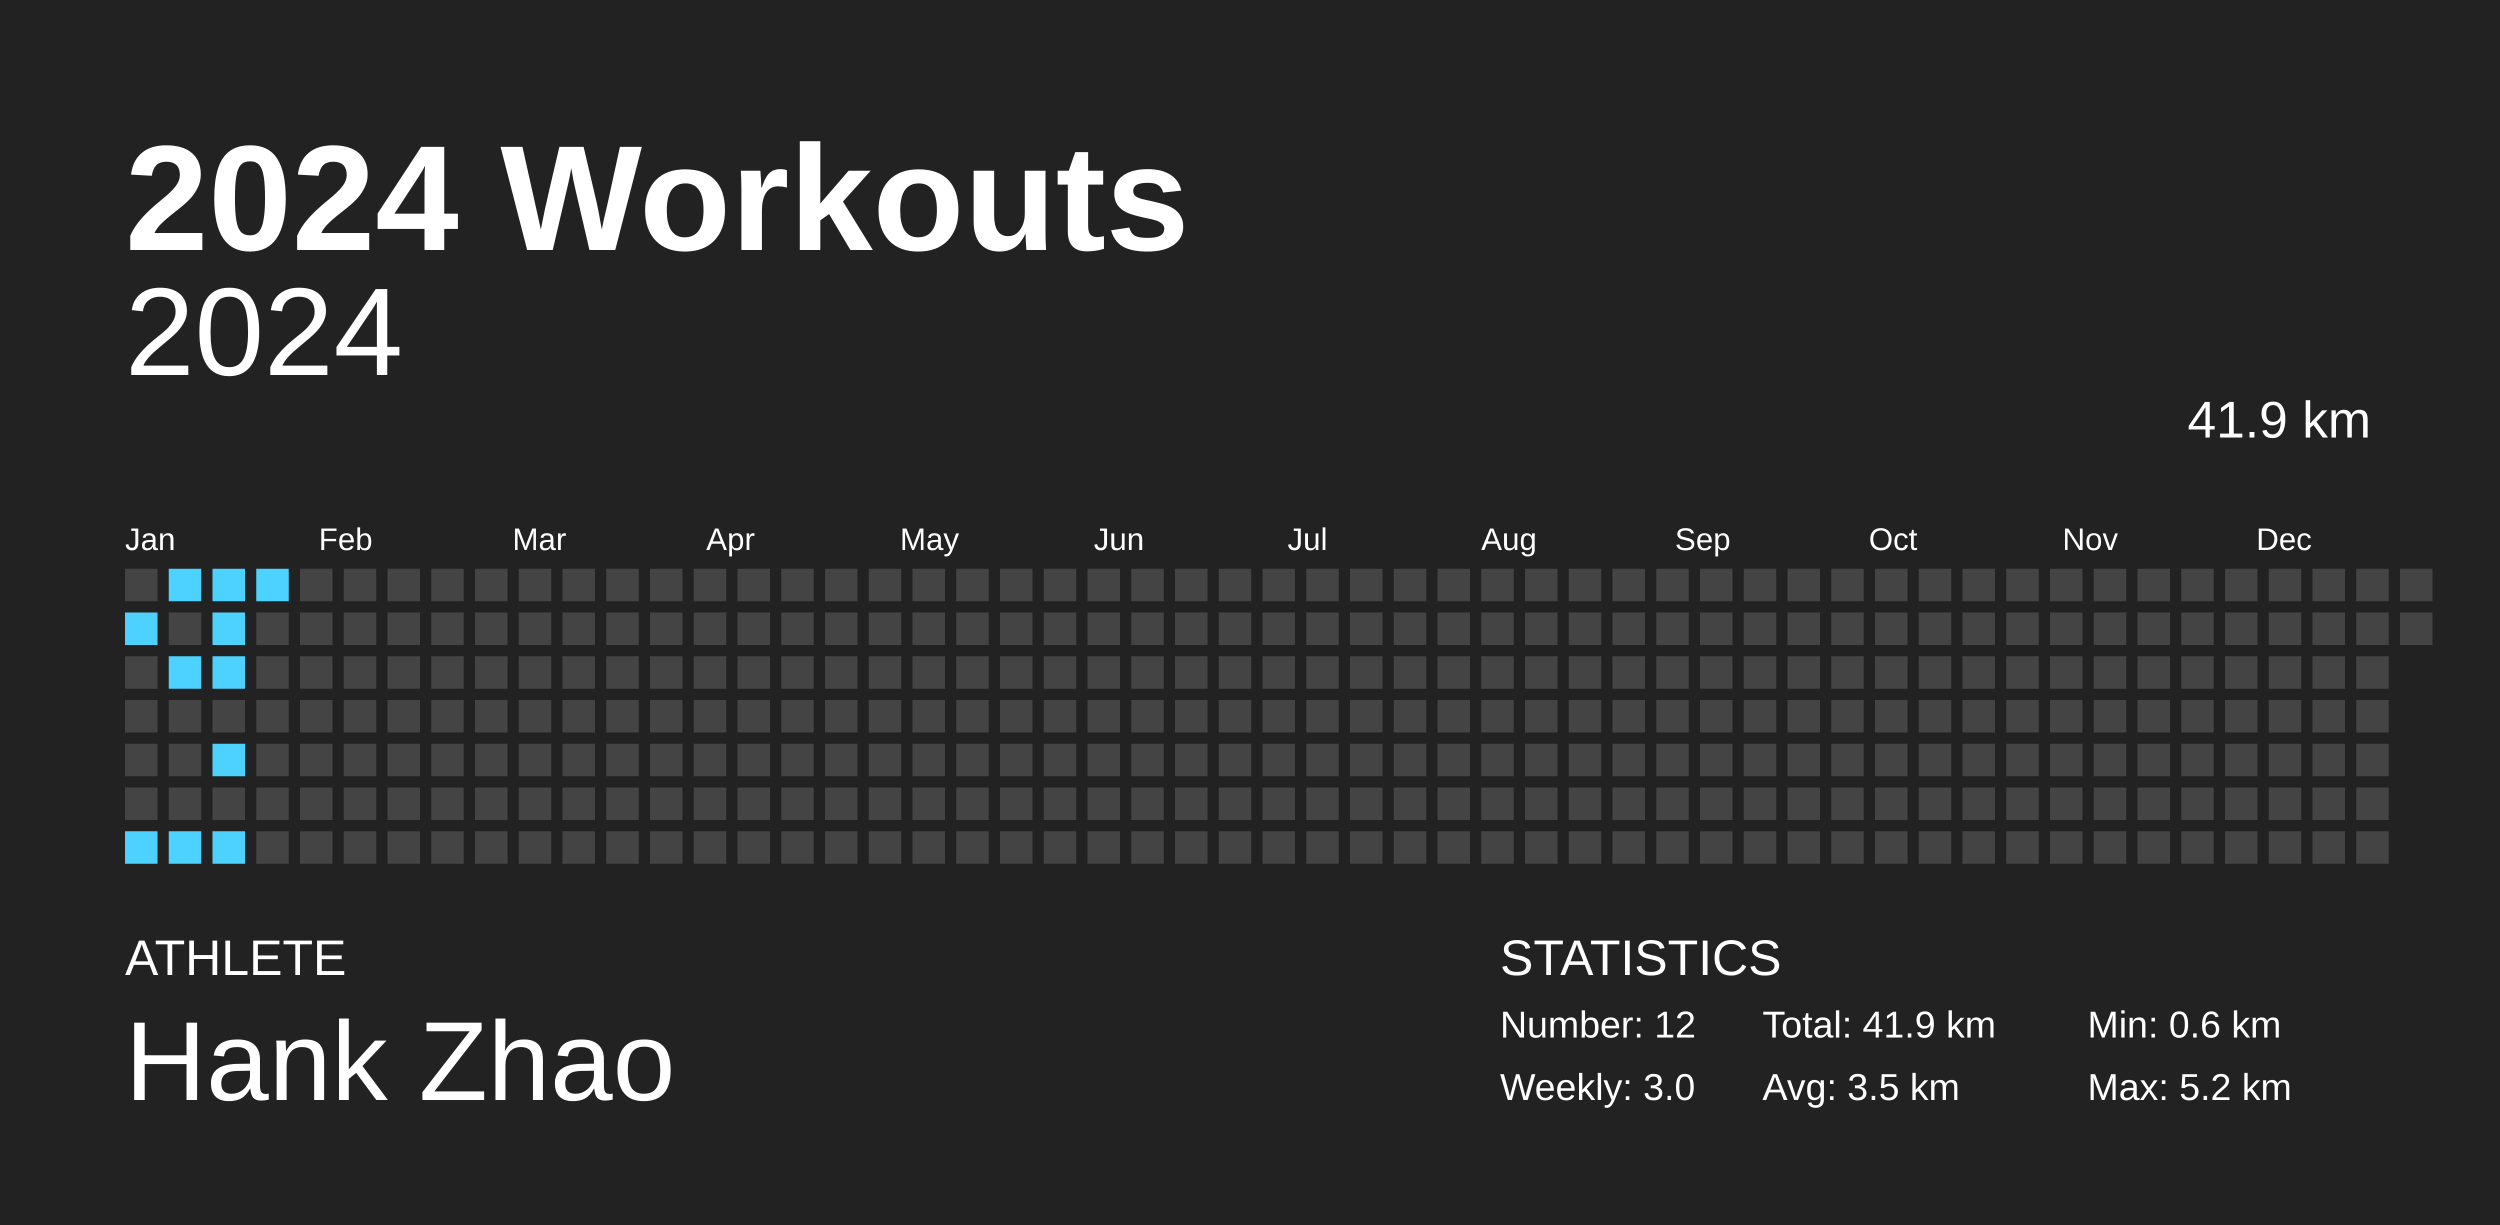
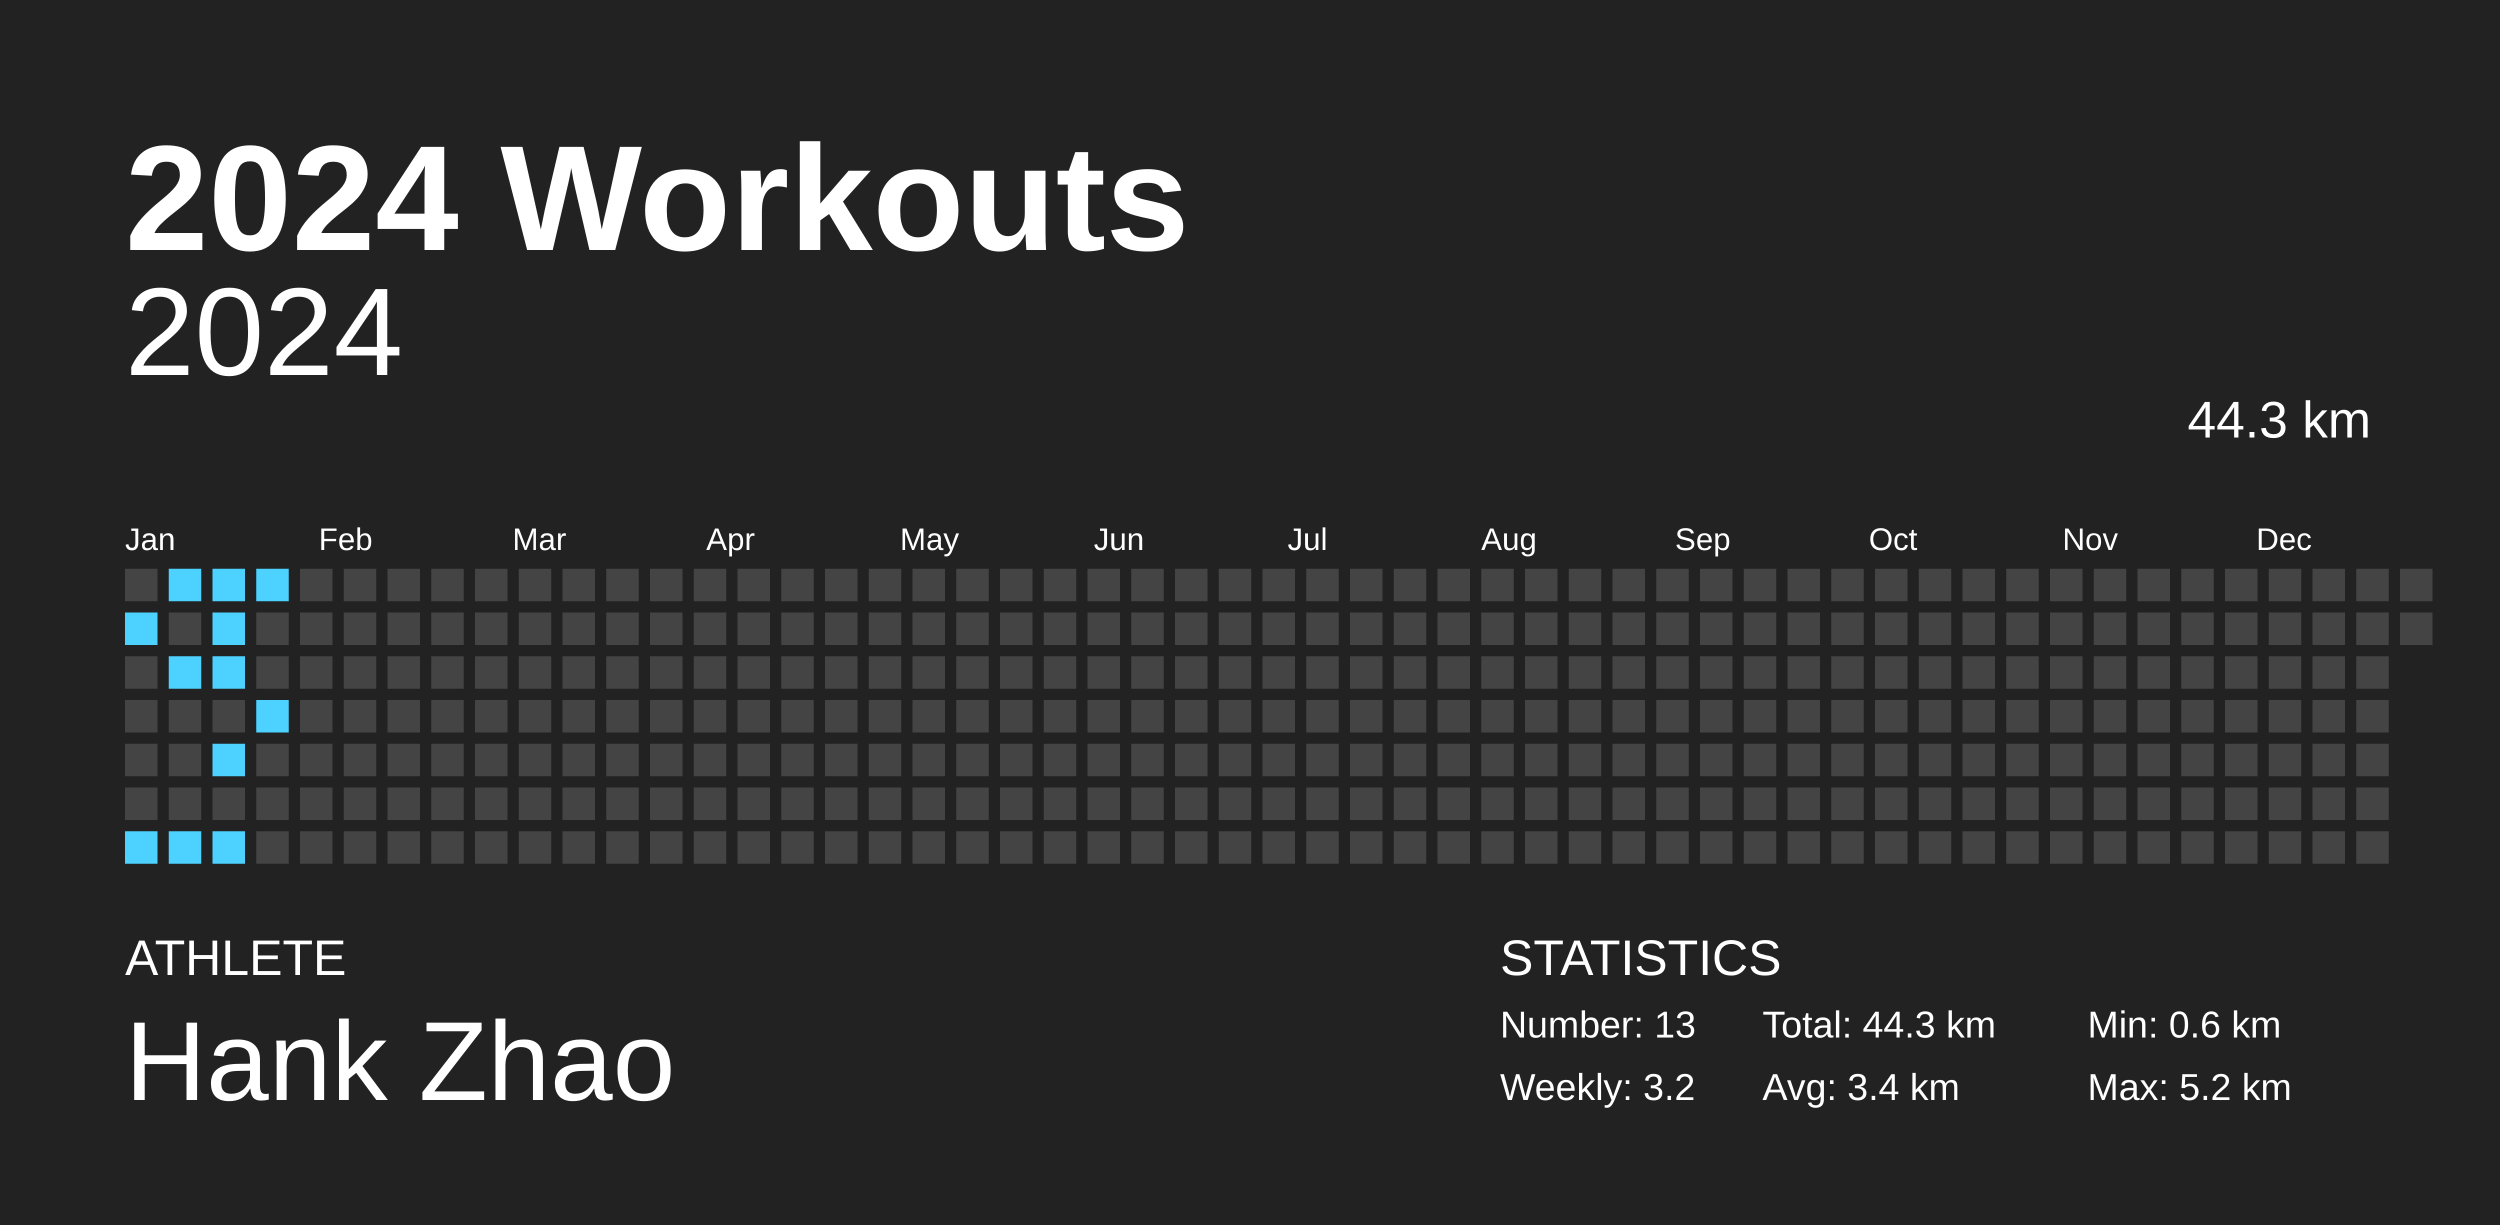
<svg xmlns="http://www.w3.org/2000/svg" baseProfile="full" height="98mm" version="1.1" viewBox="0,0,200,98" width="200mm">
  <defs />
  <rect fill="#222222" height="98" width="200" x="0" y="0" />
  <text fill="#FFFFFF" style="font-size:12px; font-family:Arial; font-weight:bold;" x="10" y="20">2024 Workouts</text>
  <text fill="#FFFFFF" style="font-size:4px; font-family:Arial" x="10" y="78">ATHLETE</text>
  <text fill="#FFFFFF" style="font-size:9px; font-family:Arial" x="10" y="88">Hank Zhao</text>
  <text fill="#FFFFFF" style="font-size:4px; font-family:Arial" x="120" y="78">STATISTICS</text>
-   <text fill="#FFFFFF" style="font-size:3px; font-family:Arial" x="120" y="83">Number: 12</text>
-   <text fill="#FFFFFF" style="font-size:3px; font-family:Arial" x="120" y="88">Weekly: 3.0</text>
-   <text fill="#FFFFFF" style="font-size:3px; font-family:Arial" x="141" y="83">Total: 41.9 km</text>
-   <text fill="#FFFFFF" style="font-size:3px; font-family:Arial" x="141" y="88">Avg: 3.5 km</text>
+   <text fill="#FFFFFF" style="font-size:3px; font-family:Arial" x="120" y="83">Number: 13</text>
+   <text fill="#FFFFFF" style="font-size:3px; font-family:Arial" x="120" y="88">Weekly: 3.2</text>
+   <text fill="#FFFFFF" style="font-size:3px; font-family:Arial" x="141" y="83">Total: 44.3 km</text>
+   <text fill="#FFFFFF" style="font-size:3px; font-family:Arial" x="141" y="88">Avg: 3.4 km</text>
  <text fill="#FFFFFF" style="font-size:3px; font-family:Arial" x="167" y="83">Min: 0.6 km</text>
  <text fill="#FFFFFF" style="font-size:3px; font-family:Arial" x="167" y="88">Max: 5.2 km</text>
  <text alignment-baseline="hanging" fill="#FFFFFF" style="font-size:10.0px; font-family:Arial;" x="10" y="30">2024</text>
-   <text alignment-baseline="hanging" fill="#FFFFFF" style="font-size:4.125px; font-family:Arial;" x="175" y="35">41.9 km</text>
+   <text alignment-baseline="hanging" fill="#FFFFFF" style="font-size:4.125px; font-family:Arial;" x="175" y="35">44.3 km</text>
  <text fill="#FFFFFF" style="font-size:2.5px; font-family:Arial" x="10.0" y="44">Jan</text>
  <text fill="#FFFFFF" style="font-size:2.5px; font-family:Arial" x="25.5" y="44">Feb</text>
  <text fill="#FFFFFF" style="font-size:2.5px; font-family:Arial" x="41.0" y="44">Mar</text>
  <text fill="#FFFFFF" style="font-size:2.5px; font-family:Arial" x="56.5" y="44">Apr</text>
  <text fill="#FFFFFF" style="font-size:2.5px; font-family:Arial" x="72.0" y="44">May</text>
  <text fill="#FFFFFF" style="font-size:2.5px; font-family:Arial" x="87.5" y="44">Jun</text>
  <text fill="#FFFFFF" style="font-size:2.5px; font-family:Arial" x="103.0" y="44">Jul</text>
  <text fill="#FFFFFF" style="font-size:2.5px; font-family:Arial" x="118.5" y="44">Aug</text>
  <text fill="#FFFFFF" style="font-size:2.5px; font-family:Arial" x="134.0" y="44">Sep</text>
  <text fill="#FFFFFF" style="font-size:2.5px; font-family:Arial" x="149.5" y="44">Oct</text>
  <text fill="#FFFFFF" style="font-size:2.5px; font-family:Arial" x="165.0" y="44">Nov</text>
  <text fill="#FFFFFF" style="font-size:2.5px; font-family:Arial" x="180.5" y="44">Dec</text>
  <rect fill="#444444" height="2.6" width="2.6" x="10.0" y="45.5" />
  <rect fill="#4dd2ff" height="2.6" width="2.6" x="10.0" y="49.0" />
  <rect fill="#444444" height="2.6" width="2.6" x="10.0" y="52.5" />
  <rect fill="#444444" height="2.6" width="2.6" x="10.0" y="56.0" />
  <rect fill="#444444" height="2.6" width="2.6" x="10.0" y="59.5" />
  <rect fill="#444444" height="2.6" width="2.6" x="10.0" y="63.0" />
  <rect fill="#4dd2ff" height="2.6" width="2.6" x="10.0" y="66.5" />
  <rect fill="#4dd2ff" height="2.6" width="2.6" x="13.5" y="45.5" />
  <rect fill="#444444" height="2.6" width="2.6" x="13.5" y="49.0" />
  <rect fill="#4dd2ff" height="2.6" width="2.6" x="13.5" y="52.5" />
  <rect fill="#444444" height="2.6" width="2.6" x="13.5" y="56.0" />
  <rect fill="#444444" height="2.6" width="2.6" x="13.5" y="59.5" />
  <rect fill="#444444" height="2.6" width="2.6" x="13.5" y="63.0" />
  <rect fill="#4dd2ff" height="2.6" width="2.6" x="13.5" y="66.5" />
  <rect fill="#4dd2ff" height="2.6" width="2.6" x="17.0" y="45.5" />
  <rect fill="#4dd2ff" height="2.6" width="2.6" x="17.0" y="49.0" />
  <rect fill="#4dd2ff" height="2.6" width="2.6" x="17.0" y="52.5" />
  <rect fill="#444444" height="2.6" width="2.6" x="17.0" y="56.0" />
  <rect fill="#4dd2ff" height="2.6" width="2.6" x="17.0" y="59.5" />
  <rect fill="#444444" height="2.6" width="2.6" x="17.0" y="63.0" />
  <rect fill="#4dd2ff" height="2.6" width="2.6" x="17.0" y="66.5" />
  <rect fill="#4dd2ff" height="2.6" width="2.6" x="20.5" y="45.5" />
  <rect fill="#444444" height="2.6" width="2.6" x="20.5" y="49.0" />
  <rect fill="#444444" height="2.6" width="2.6" x="20.5" y="52.5" />
-   <rect fill="#444444" height="2.6" width="2.6" x="20.5" y="56.0" />
+   <rect fill="#4dd2ff" height="2.6" width="2.6" x="20.5" y="56.0" />
  <rect fill="#444444" height="2.6" width="2.6" x="20.5" y="59.5" />
  <rect fill="#444444" height="2.6" width="2.6" x="20.5" y="63.0" />
  <rect fill="#444444" height="2.6" width="2.6" x="20.5" y="66.5" />
  <rect fill="#444444" height="2.6" width="2.6" x="24.0" y="45.5" />
  <rect fill="#444444" height="2.6" width="2.6" x="24.0" y="49.0" />
  <rect fill="#444444" height="2.6" width="2.6" x="24.0" y="52.5" />
  <rect fill="#444444" height="2.6" width="2.6" x="24.0" y="56.0" />
  <rect fill="#444444" height="2.6" width="2.6" x="24.0" y="59.5" />
  <rect fill="#444444" height="2.6" width="2.6" x="24.0" y="63.0" />
  <rect fill="#444444" height="2.6" width="2.6" x="24.0" y="66.5" />
  <rect fill="#444444" height="2.6" width="2.6" x="27.5" y="45.5" />
  <rect fill="#444444" height="2.6" width="2.6" x="27.5" y="49.0" />
  <rect fill="#444444" height="2.6" width="2.6" x="27.5" y="52.5" />
  <rect fill="#444444" height="2.6" width="2.6" x="27.5" y="56.0" />
  <rect fill="#444444" height="2.6" width="2.6" x="27.5" y="59.5" />
  <rect fill="#444444" height="2.6" width="2.6" x="27.5" y="63.0" />
  <rect fill="#444444" height="2.6" width="2.6" x="27.5" y="66.5" />
  <rect fill="#444444" height="2.6" width="2.6" x="31.0" y="45.5" />
  <rect fill="#444444" height="2.6" width="2.6" x="31.0" y="49.0" />
  <rect fill="#444444" height="2.6" width="2.6" x="31.0" y="52.5" />
  <rect fill="#444444" height="2.6" width="2.6" x="31.0" y="56.0" />
  <rect fill="#444444" height="2.6" width="2.6" x="31.0" y="59.5" />
  <rect fill="#444444" height="2.6" width="2.6" x="31.0" y="63.0" />
  <rect fill="#444444" height="2.6" width="2.6" x="31.0" y="66.5" />
  <rect fill="#444444" height="2.6" width="2.6" x="34.5" y="45.5" />
  <rect fill="#444444" height="2.6" width="2.6" x="34.5" y="49.0" />
  <rect fill="#444444" height="2.6" width="2.6" x="34.5" y="52.5" />
  <rect fill="#444444" height="2.6" width="2.6" x="34.5" y="56.0" />
  <rect fill="#444444" height="2.6" width="2.6" x="34.5" y="59.5" />
  <rect fill="#444444" height="2.6" width="2.6" x="34.5" y="63.0" />
  <rect fill="#444444" height="2.6" width="2.6" x="34.5" y="66.5" />
  <rect fill="#444444" height="2.6" width="2.6" x="38.0" y="45.5" />
  <rect fill="#444444" height="2.6" width="2.6" x="38.0" y="49.0" />
  <rect fill="#444444" height="2.6" width="2.6" x="38.0" y="52.5" />
  <rect fill="#444444" height="2.6" width="2.6" x="38.0" y="56.0" />
  <rect fill="#444444" height="2.6" width="2.6" x="38.0" y="59.5" />
  <rect fill="#444444" height="2.6" width="2.6" x="38.0" y="63.0" />
  <rect fill="#444444" height="2.6" width="2.6" x="38.0" y="66.5" />
  <rect fill="#444444" height="2.6" width="2.6" x="41.5" y="45.5" />
  <rect fill="#444444" height="2.6" width="2.6" x="41.5" y="49.0" />
  <rect fill="#444444" height="2.6" width="2.6" x="41.5" y="52.5" />
  <rect fill="#444444" height="2.6" width="2.6" x="41.5" y="56.0" />
  <rect fill="#444444" height="2.6" width="2.6" x="41.5" y="59.5" />
  <rect fill="#444444" height="2.6" width="2.6" x="41.5" y="63.0" />
  <rect fill="#444444" height="2.6" width="2.6" x="41.5" y="66.5" />
  <rect fill="#444444" height="2.6" width="2.6" x="45.0" y="45.5" />
  <rect fill="#444444" height="2.6" width="2.6" x="45.0" y="49.0" />
  <rect fill="#444444" height="2.6" width="2.6" x="45.0" y="52.5" />
  <rect fill="#444444" height="2.6" width="2.6" x="45.0" y="56.0" />
  <rect fill="#444444" height="2.6" width="2.6" x="45.0" y="59.5" />
  <rect fill="#444444" height="2.6" width="2.6" x="45.0" y="63.0" />
  <rect fill="#444444" height="2.6" width="2.6" x="45.0" y="66.5" />
  <rect fill="#444444" height="2.6" width="2.6" x="48.5" y="45.5" />
  <rect fill="#444444" height="2.6" width="2.6" x="48.5" y="49.0" />
  <rect fill="#444444" height="2.6" width="2.6" x="48.5" y="52.5" />
  <rect fill="#444444" height="2.6" width="2.6" x="48.5" y="56.0" />
  <rect fill="#444444" height="2.6" width="2.6" x="48.5" y="59.5" />
  <rect fill="#444444" height="2.6" width="2.6" x="48.5" y="63.0" />
  <rect fill="#444444" height="2.6" width="2.6" x="48.5" y="66.5" />
  <rect fill="#444444" height="2.6" width="2.6" x="52.0" y="45.5" />
  <rect fill="#444444" height="2.6" width="2.6" x="52.0" y="49.0" />
  <rect fill="#444444" height="2.6" width="2.6" x="52.0" y="52.5" />
  <rect fill="#444444" height="2.6" width="2.6" x="52.0" y="56.0" />
  <rect fill="#444444" height="2.6" width="2.6" x="52.0" y="59.5" />
  <rect fill="#444444" height="2.6" width="2.6" x="52.0" y="63.0" />
  <rect fill="#444444" height="2.6" width="2.6" x="52.0" y="66.5" />
  <rect fill="#444444" height="2.6" width="2.6" x="55.5" y="45.5" />
  <rect fill="#444444" height="2.6" width="2.6" x="55.5" y="49.0" />
  <rect fill="#444444" height="2.6" width="2.6" x="55.5" y="52.5" />
  <rect fill="#444444" height="2.6" width="2.6" x="55.5" y="56.0" />
  <rect fill="#444444" height="2.6" width="2.6" x="55.5" y="59.5" />
  <rect fill="#444444" height="2.6" width="2.6" x="55.5" y="63.0" />
  <rect fill="#444444" height="2.6" width="2.6" x="55.5" y="66.5" />
  <rect fill="#444444" height="2.6" width="2.6" x="59.0" y="45.5" />
  <rect fill="#444444" height="2.6" width="2.6" x="59.0" y="49.0" />
  <rect fill="#444444" height="2.6" width="2.6" x="59.0" y="52.5" />
  <rect fill="#444444" height="2.6" width="2.6" x="59.0" y="56.0" />
  <rect fill="#444444" height="2.6" width="2.6" x="59.0" y="59.5" />
  <rect fill="#444444" height="2.6" width="2.6" x="59.0" y="63.0" />
  <rect fill="#444444" height="2.6" width="2.6" x="59.0" y="66.5" />
  <rect fill="#444444" height="2.6" width="2.6" x="62.5" y="45.5" />
  <rect fill="#444444" height="2.6" width="2.6" x="62.5" y="49.0" />
  <rect fill="#444444" height="2.6" width="2.6" x="62.5" y="52.5" />
  <rect fill="#444444" height="2.6" width="2.6" x="62.5" y="56.0" />
  <rect fill="#444444" height="2.6" width="2.6" x="62.5" y="59.5" />
  <rect fill="#444444" height="2.6" width="2.6" x="62.5" y="63.0" />
  <rect fill="#444444" height="2.6" width="2.6" x="62.5" y="66.5" />
  <rect fill="#444444" height="2.6" width="2.6" x="66.0" y="45.5" />
  <rect fill="#444444" height="2.6" width="2.6" x="66.0" y="49.0" />
  <rect fill="#444444" height="2.6" width="2.6" x="66.0" y="52.5" />
  <rect fill="#444444" height="2.6" width="2.6" x="66.0" y="56.0" />
  <rect fill="#444444" height="2.6" width="2.6" x="66.0" y="59.5" />
  <rect fill="#444444" height="2.6" width="2.6" x="66.0" y="63.0" />
  <rect fill="#444444" height="2.6" width="2.6" x="66.0" y="66.5" />
  <rect fill="#444444" height="2.6" width="2.6" x="69.5" y="45.5" />
  <rect fill="#444444" height="2.6" width="2.6" x="69.5" y="49.0" />
  <rect fill="#444444" height="2.6" width="2.6" x="69.5" y="52.5" />
  <rect fill="#444444" height="2.6" width="2.6" x="69.5" y="56.0" />
  <rect fill="#444444" height="2.6" width="2.6" x="69.5" y="59.5" />
  <rect fill="#444444" height="2.6" width="2.6" x="69.5" y="63.0" />
  <rect fill="#444444" height="2.6" width="2.6" x="69.5" y="66.5" />
  <rect fill="#444444" height="2.6" width="2.6" x="73.0" y="45.5" />
  <rect fill="#444444" height="2.6" width="2.6" x="73.0" y="49.0" />
  <rect fill="#444444" height="2.6" width="2.6" x="73.0" y="52.5" />
  <rect fill="#444444" height="2.6" width="2.6" x="73.0" y="56.0" />
  <rect fill="#444444" height="2.6" width="2.6" x="73.0" y="59.5" />
  <rect fill="#444444" height="2.6" width="2.6" x="73.0" y="63.0" />
  <rect fill="#444444" height="2.6" width="2.6" x="73.0" y="66.5" />
  <rect fill="#444444" height="2.6" width="2.6" x="76.5" y="45.5" />
  <rect fill="#444444" height="2.6" width="2.6" x="76.5" y="49.0" />
  <rect fill="#444444" height="2.6" width="2.6" x="76.5" y="52.5" />
  <rect fill="#444444" height="2.6" width="2.6" x="76.5" y="56.0" />
  <rect fill="#444444" height="2.6" width="2.6" x="76.5" y="59.5" />
  <rect fill="#444444" height="2.6" width="2.6" x="76.5" y="63.0" />
  <rect fill="#444444" height="2.6" width="2.6" x="76.5" y="66.5" />
  <rect fill="#444444" height="2.6" width="2.6" x="80.0" y="45.5" />
  <rect fill="#444444" height="2.6" width="2.6" x="80.0" y="49.0" />
  <rect fill="#444444" height="2.6" width="2.6" x="80.0" y="52.5" />
  <rect fill="#444444" height="2.6" width="2.6" x="80.0" y="56.0" />
  <rect fill="#444444" height="2.6" width="2.6" x="80.0" y="59.5" />
  <rect fill="#444444" height="2.6" width="2.6" x="80.0" y="63.0" />
  <rect fill="#444444" height="2.6" width="2.6" x="80.0" y="66.5" />
  <rect fill="#444444" height="2.6" width="2.6" x="83.5" y="45.5" />
  <rect fill="#444444" height="2.6" width="2.6" x="83.5" y="49.0" />
  <rect fill="#444444" height="2.6" width="2.6" x="83.5" y="52.5" />
  <rect fill="#444444" height="2.6" width="2.6" x="83.5" y="56.0" />
  <rect fill="#444444" height="2.6" width="2.6" x="83.5" y="59.5" />
  <rect fill="#444444" height="2.6" width="2.6" x="83.5" y="63.0" />
  <rect fill="#444444" height="2.6" width="2.6" x="83.5" y="66.5" />
  <rect fill="#444444" height="2.6" width="2.6" x="87.0" y="45.5" />
  <rect fill="#444444" height="2.6" width="2.6" x="87.0" y="49.0" />
  <rect fill="#444444" height="2.6" width="2.6" x="87.0" y="52.5" />
  <rect fill="#444444" height="2.6" width="2.6" x="87.0" y="56.0" />
  <rect fill="#444444" height="2.6" width="2.6" x="87.0" y="59.5" />
  <rect fill="#444444" height="2.6" width="2.6" x="87.0" y="63.0" />
  <rect fill="#444444" height="2.6" width="2.6" x="87.0" y="66.5" />
  <rect fill="#444444" height="2.6" width="2.6" x="90.5" y="45.5" />
  <rect fill="#444444" height="2.6" width="2.6" x="90.5" y="49.0" />
  <rect fill="#444444" height="2.6" width="2.6" x="90.5" y="52.5" />
  <rect fill="#444444" height="2.6" width="2.6" x="90.5" y="56.0" />
  <rect fill="#444444" height="2.6" width="2.6" x="90.5" y="59.5" />
  <rect fill="#444444" height="2.6" width="2.6" x="90.5" y="63.0" />
  <rect fill="#444444" height="2.6" width="2.6" x="90.5" y="66.5" />
  <rect fill="#444444" height="2.6" width="2.6" x="94.0" y="45.5" />
  <rect fill="#444444" height="2.6" width="2.6" x="94.0" y="49.0" />
  <rect fill="#444444" height="2.6" width="2.6" x="94.0" y="52.5" />
  <rect fill="#444444" height="2.6" width="2.6" x="94.0" y="56.0" />
  <rect fill="#444444" height="2.6" width="2.6" x="94.0" y="59.5" />
  <rect fill="#444444" height="2.6" width="2.6" x="94.0" y="63.0" />
  <rect fill="#444444" height="2.6" width="2.6" x="94.0" y="66.5" />
  <rect fill="#444444" height="2.6" width="2.6" x="97.5" y="45.5" />
  <rect fill="#444444" height="2.6" width="2.6" x="97.5" y="49.0" />
  <rect fill="#444444" height="2.6" width="2.6" x="97.5" y="52.5" />
  <rect fill="#444444" height="2.6" width="2.6" x="97.5" y="56.0" />
  <rect fill="#444444" height="2.6" width="2.6" x="97.5" y="59.5" />
  <rect fill="#444444" height="2.6" width="2.6" x="97.5" y="63.0" />
  <rect fill="#444444" height="2.6" width="2.6" x="97.5" y="66.5" />
  <rect fill="#444444" height="2.6" width="2.6" x="101.0" y="45.5" />
  <rect fill="#444444" height="2.6" width="2.6" x="101.0" y="49.0" />
  <rect fill="#444444" height="2.6" width="2.6" x="101.0" y="52.5" />
  <rect fill="#444444" height="2.6" width="2.6" x="101.0" y="56.0" />
  <rect fill="#444444" height="2.6" width="2.6" x="101.0" y="59.5" />
  <rect fill="#444444" height="2.6" width="2.6" x="101.0" y="63.0" />
  <rect fill="#444444" height="2.6" width="2.6" x="101.0" y="66.5" />
  <rect fill="#444444" height="2.6" width="2.6" x="104.5" y="45.5" />
  <rect fill="#444444" height="2.6" width="2.6" x="104.5" y="49.0" />
  <rect fill="#444444" height="2.6" width="2.6" x="104.5" y="52.5" />
  <rect fill="#444444" height="2.6" width="2.6" x="104.5" y="56.0" />
  <rect fill="#444444" height="2.6" width="2.6" x="104.5" y="59.5" />
  <rect fill="#444444" height="2.6" width="2.6" x="104.5" y="63.0" />
  <rect fill="#444444" height="2.6" width="2.6" x="104.5" y="66.5" />
  <rect fill="#444444" height="2.6" width="2.6" x="108.0" y="45.5" />
  <rect fill="#444444" height="2.6" width="2.6" x="108.0" y="49.0" />
  <rect fill="#444444" height="2.6" width="2.6" x="108.0" y="52.5" />
  <rect fill="#444444" height="2.6" width="2.6" x="108.0" y="56.0" />
  <rect fill="#444444" height="2.6" width="2.6" x="108.0" y="59.5" />
  <rect fill="#444444" height="2.6" width="2.6" x="108.0" y="63.0" />
  <rect fill="#444444" height="2.6" width="2.6" x="108.0" y="66.5" />
  <rect fill="#444444" height="2.6" width="2.6" x="111.5" y="45.5" />
  <rect fill="#444444" height="2.6" width="2.6" x="111.5" y="49.0" />
  <rect fill="#444444" height="2.6" width="2.6" x="111.5" y="52.5" />
  <rect fill="#444444" height="2.6" width="2.6" x="111.5" y="56.0" />
  <rect fill="#444444" height="2.6" width="2.6" x="111.5" y="59.5" />
  <rect fill="#444444" height="2.6" width="2.6" x="111.5" y="63.0" />
  <rect fill="#444444" height="2.6" width="2.6" x="111.5" y="66.5" />
  <rect fill="#444444" height="2.6" width="2.6" x="115.0" y="45.5" />
  <rect fill="#444444" height="2.6" width="2.6" x="115.0" y="49.0" />
  <rect fill="#444444" height="2.6" width="2.6" x="115.0" y="52.5" />
  <rect fill="#444444" height="2.6" width="2.6" x="115.0" y="56.0" />
  <rect fill="#444444" height="2.6" width="2.6" x="115.0" y="59.5" />
  <rect fill="#444444" height="2.6" width="2.6" x="115.0" y="63.0" />
  <rect fill="#444444" height="2.6" width="2.6" x="115.0" y="66.5" />
  <rect fill="#444444" height="2.6" width="2.6" x="118.5" y="45.5" />
  <rect fill="#444444" height="2.6" width="2.6" x="118.5" y="49.0" />
  <rect fill="#444444" height="2.6" width="2.6" x="118.5" y="52.5" />
  <rect fill="#444444" height="2.6" width="2.6" x="118.5" y="56.0" />
  <rect fill="#444444" height="2.6" width="2.6" x="118.5" y="59.5" />
  <rect fill="#444444" height="2.6" width="2.6" x="118.5" y="63.0" />
  <rect fill="#444444" height="2.6" width="2.6" x="118.5" y="66.5" />
  <rect fill="#444444" height="2.6" width="2.6" x="122.0" y="45.5" />
  <rect fill="#444444" height="2.6" width="2.6" x="122.0" y="49.0" />
  <rect fill="#444444" height="2.6" width="2.6" x="122.0" y="52.5" />
  <rect fill="#444444" height="2.6" width="2.6" x="122.0" y="56.0" />
  <rect fill="#444444" height="2.6" width="2.6" x="122.0" y="59.5" />
  <rect fill="#444444" height="2.6" width="2.6" x="122.0" y="63.0" />
  <rect fill="#444444" height="2.6" width="2.6" x="122.0" y="66.5" />
  <rect fill="#444444" height="2.6" width="2.6" x="125.5" y="45.5" />
  <rect fill="#444444" height="2.6" width="2.6" x="125.5" y="49.0" />
  <rect fill="#444444" height="2.6" width="2.6" x="125.5" y="52.5" />
  <rect fill="#444444" height="2.6" width="2.6" x="125.5" y="56.0" />
  <rect fill="#444444" height="2.6" width="2.6" x="125.5" y="59.5" />
  <rect fill="#444444" height="2.6" width="2.6" x="125.5" y="63.0" />
  <rect fill="#444444" height="2.6" width="2.6" x="125.5" y="66.5" />
  <rect fill="#444444" height="2.6" width="2.6" x="129.0" y="45.5" />
  <rect fill="#444444" height="2.6" width="2.6" x="129.0" y="49.0" />
  <rect fill="#444444" height="2.6" width="2.6" x="129.0" y="52.5" />
  <rect fill="#444444" height="2.6" width="2.6" x="129.0" y="56.0" />
  <rect fill="#444444" height="2.6" width="2.6" x="129.0" y="59.5" />
  <rect fill="#444444" height="2.6" width="2.6" x="129.0" y="63.0" />
  <rect fill="#444444" height="2.6" width="2.6" x="129.0" y="66.5" />
  <rect fill="#444444" height="2.6" width="2.6" x="132.5" y="45.5" />
  <rect fill="#444444" height="2.6" width="2.6" x="132.5" y="49.0" />
  <rect fill="#444444" height="2.6" width="2.6" x="132.5" y="52.5" />
  <rect fill="#444444" height="2.6" width="2.6" x="132.5" y="56.0" />
  <rect fill="#444444" height="2.6" width="2.6" x="132.5" y="59.5" />
  <rect fill="#444444" height="2.6" width="2.6" x="132.5" y="63.0" />
  <rect fill="#444444" height="2.6" width="2.6" x="132.5" y="66.5" />
  <rect fill="#444444" height="2.6" width="2.6" x="136.0" y="45.5" />
  <rect fill="#444444" height="2.6" width="2.6" x="136.0" y="49.0" />
  <rect fill="#444444" height="2.6" width="2.6" x="136.0" y="52.5" />
  <rect fill="#444444" height="2.6" width="2.6" x="136.0" y="56.0" />
  <rect fill="#444444" height="2.6" width="2.6" x="136.0" y="59.5" />
  <rect fill="#444444" height="2.6" width="2.6" x="136.0" y="63.0" />
  <rect fill="#444444" height="2.6" width="2.6" x="136.0" y="66.5" />
  <rect fill="#444444" height="2.6" width="2.6" x="139.5" y="45.5" />
  <rect fill="#444444" height="2.6" width="2.6" x="139.5" y="49.0" />
  <rect fill="#444444" height="2.6" width="2.6" x="139.5" y="52.5" />
  <rect fill="#444444" height="2.6" width="2.6" x="139.5" y="56.0" />
  <rect fill="#444444" height="2.6" width="2.6" x="139.5" y="59.5" />
  <rect fill="#444444" height="2.6" width="2.6" x="139.5" y="63.0" />
  <rect fill="#444444" height="2.6" width="2.6" x="139.5" y="66.5" />
  <rect fill="#444444" height="2.6" width="2.6" x="143.0" y="45.5" />
  <rect fill="#444444" height="2.6" width="2.6" x="143.0" y="49.0" />
  <rect fill="#444444" height="2.6" width="2.6" x="143.0" y="52.5" />
  <rect fill="#444444" height="2.6" width="2.6" x="143.0" y="56.0" />
  <rect fill="#444444" height="2.6" width="2.6" x="143.0" y="59.5" />
  <rect fill="#444444" height="2.6" width="2.6" x="143.0" y="63.0" />
  <rect fill="#444444" height="2.6" width="2.6" x="143.0" y="66.5" />
  <rect fill="#444444" height="2.6" width="2.6" x="146.5" y="45.5" />
  <rect fill="#444444" height="2.6" width="2.6" x="146.5" y="49.0" />
  <rect fill="#444444" height="2.6" width="2.6" x="146.5" y="52.5" />
  <rect fill="#444444" height="2.6" width="2.6" x="146.5" y="56.0" />
  <rect fill="#444444" height="2.6" width="2.6" x="146.5" y="59.5" />
  <rect fill="#444444" height="2.6" width="2.6" x="146.5" y="63.0" />
  <rect fill="#444444" height="2.6" width="2.6" x="146.5" y="66.5" />
  <rect fill="#444444" height="2.6" width="2.6" x="150.0" y="45.5" />
  <rect fill="#444444" height="2.6" width="2.6" x="150.0" y="49.0" />
  <rect fill="#444444" height="2.6" width="2.6" x="150.0" y="52.5" />
  <rect fill="#444444" height="2.6" width="2.6" x="150.0" y="56.0" />
  <rect fill="#444444" height="2.6" width="2.6" x="150.0" y="59.5" />
  <rect fill="#444444" height="2.6" width="2.6" x="150.0" y="63.0" />
  <rect fill="#444444" height="2.6" width="2.6" x="150.0" y="66.5" />
  <rect fill="#444444" height="2.6" width="2.6" x="153.5" y="45.5" />
  <rect fill="#444444" height="2.6" width="2.6" x="153.5" y="49.0" />
  <rect fill="#444444" height="2.6" width="2.6" x="153.5" y="52.5" />
  <rect fill="#444444" height="2.6" width="2.6" x="153.5" y="56.0" />
  <rect fill="#444444" height="2.6" width="2.6" x="153.5" y="59.5" />
  <rect fill="#444444" height="2.6" width="2.6" x="153.5" y="63.0" />
  <rect fill="#444444" height="2.6" width="2.6" x="153.5" y="66.5" />
  <rect fill="#444444" height="2.6" width="2.6" x="157.0" y="45.5" />
  <rect fill="#444444" height="2.6" width="2.6" x="157.0" y="49.0" />
  <rect fill="#444444" height="2.6" width="2.6" x="157.0" y="52.5" />
  <rect fill="#444444" height="2.6" width="2.6" x="157.0" y="56.0" />
  <rect fill="#444444" height="2.6" width="2.6" x="157.0" y="59.5" />
  <rect fill="#444444" height="2.6" width="2.6" x="157.0" y="63.0" />
  <rect fill="#444444" height="2.6" width="2.6" x="157.0" y="66.5" />
  <rect fill="#444444" height="2.6" width="2.6" x="160.5" y="45.5" />
  <rect fill="#444444" height="2.6" width="2.6" x="160.5" y="49.0" />
  <rect fill="#444444" height="2.6" width="2.6" x="160.5" y="52.5" />
  <rect fill="#444444" height="2.6" width="2.6" x="160.5" y="56.0" />
  <rect fill="#444444" height="2.6" width="2.6" x="160.5" y="59.5" />
  <rect fill="#444444" height="2.6" width="2.6" x="160.5" y="63.0" />
  <rect fill="#444444" height="2.6" width="2.6" x="160.5" y="66.5" />
  <rect fill="#444444" height="2.6" width="2.6" x="164.0" y="45.5" />
  <rect fill="#444444" height="2.6" width="2.6" x="164.0" y="49.0" />
  <rect fill="#444444" height="2.6" width="2.6" x="164.0" y="52.5" />
  <rect fill="#444444" height="2.6" width="2.6" x="164.0" y="56.0" />
  <rect fill="#444444" height="2.6" width="2.6" x="164.0" y="59.5" />
  <rect fill="#444444" height="2.6" width="2.6" x="164.0" y="63.0" />
  <rect fill="#444444" height="2.6" width="2.6" x="164.0" y="66.5" />
  <rect fill="#444444" height="2.6" width="2.6" x="167.5" y="45.5" />
  <rect fill="#444444" height="2.6" width="2.6" x="167.5" y="49.0" />
  <rect fill="#444444" height="2.6" width="2.6" x="167.5" y="52.5" />
  <rect fill="#444444" height="2.6" width="2.6" x="167.5" y="56.0" />
  <rect fill="#444444" height="2.6" width="2.6" x="167.5" y="59.5" />
  <rect fill="#444444" height="2.6" width="2.6" x="167.5" y="63.0" />
  <rect fill="#444444" height="2.6" width="2.6" x="167.5" y="66.5" />
  <rect fill="#444444" height="2.6" width="2.6" x="171.0" y="45.5" />
  <rect fill="#444444" height="2.6" width="2.6" x="171.0" y="49.0" />
  <rect fill="#444444" height="2.6" width="2.6" x="171.0" y="52.5" />
  <rect fill="#444444" height="2.6" width="2.6" x="171.0" y="56.0" />
  <rect fill="#444444" height="2.6" width="2.6" x="171.0" y="59.5" />
  <rect fill="#444444" height="2.6" width="2.6" x="171.0" y="63.0" />
  <rect fill="#444444" height="2.6" width="2.6" x="171.0" y="66.5" />
  <rect fill="#444444" height="2.6" width="2.6" x="174.5" y="45.5" />
  <rect fill="#444444" height="2.6" width="2.6" x="174.5" y="49.0" />
  <rect fill="#444444" height="2.6" width="2.6" x="174.5" y="52.5" />
  <rect fill="#444444" height="2.6" width="2.6" x="174.5" y="56.0" />
  <rect fill="#444444" height="2.6" width="2.6" x="174.5" y="59.5" />
  <rect fill="#444444" height="2.6" width="2.6" x="174.5" y="63.0" />
  <rect fill="#444444" height="2.6" width="2.6" x="174.5" y="66.5" />
  <rect fill="#444444" height="2.6" width="2.6" x="178.0" y="45.5" />
  <rect fill="#444444" height="2.6" width="2.6" x="178.0" y="49.0" />
  <rect fill="#444444" height="2.6" width="2.6" x="178.0" y="52.5" />
  <rect fill="#444444" height="2.6" width="2.6" x="178.0" y="56.0" />
  <rect fill="#444444" height="2.6" width="2.6" x="178.0" y="59.5" />
  <rect fill="#444444" height="2.6" width="2.6" x="178.0" y="63.0" />
  <rect fill="#444444" height="2.6" width="2.6" x="178.0" y="66.5" />
  <rect fill="#444444" height="2.6" width="2.6" x="181.5" y="45.5" />
  <rect fill="#444444" height="2.6" width="2.6" x="181.5" y="49.0" />
  <rect fill="#444444" height="2.6" width="2.6" x="181.5" y="52.5" />
  <rect fill="#444444" height="2.6" width="2.6" x="181.5" y="56.0" />
  <rect fill="#444444" height="2.6" width="2.6" x="181.5" y="59.5" />
  <rect fill="#444444" height="2.6" width="2.6" x="181.5" y="63.0" />
  <rect fill="#444444" height="2.6" width="2.6" x="181.5" y="66.5" />
  <rect fill="#444444" height="2.6" width="2.6" x="185.0" y="45.5" />
  <rect fill="#444444" height="2.6" width="2.6" x="185.0" y="49.0" />
  <rect fill="#444444" height="2.6" width="2.6" x="185.0" y="52.5" />
  <rect fill="#444444" height="2.6" width="2.6" x="185.0" y="56.0" />
  <rect fill="#444444" height="2.6" width="2.6" x="185.0" y="59.5" />
  <rect fill="#444444" height="2.6" width="2.6" x="185.0" y="63.0" />
  <rect fill="#444444" height="2.6" width="2.6" x="185.0" y="66.5" />
  <rect fill="#444444" height="2.6" width="2.6" x="188.5" y="45.5" />
  <rect fill="#444444" height="2.6" width="2.6" x="188.5" y="49.0" />
  <rect fill="#444444" height="2.6" width="2.6" x="188.5" y="52.5" />
  <rect fill="#444444" height="2.6" width="2.6" x="188.5" y="56.0" />
  <rect fill="#444444" height="2.6" width="2.6" x="188.5" y="59.5" />
  <rect fill="#444444" height="2.6" width="2.6" x="188.5" y="63.0" />
  <rect fill="#444444" height="2.6" width="2.6" x="188.5" y="66.5" />
  <rect fill="#444444" height="2.6" width="2.6" x="192.0" y="45.5" />
  <rect fill="#444444" height="2.6" width="2.6" x="192.0" y="49.0" />
</svg>
